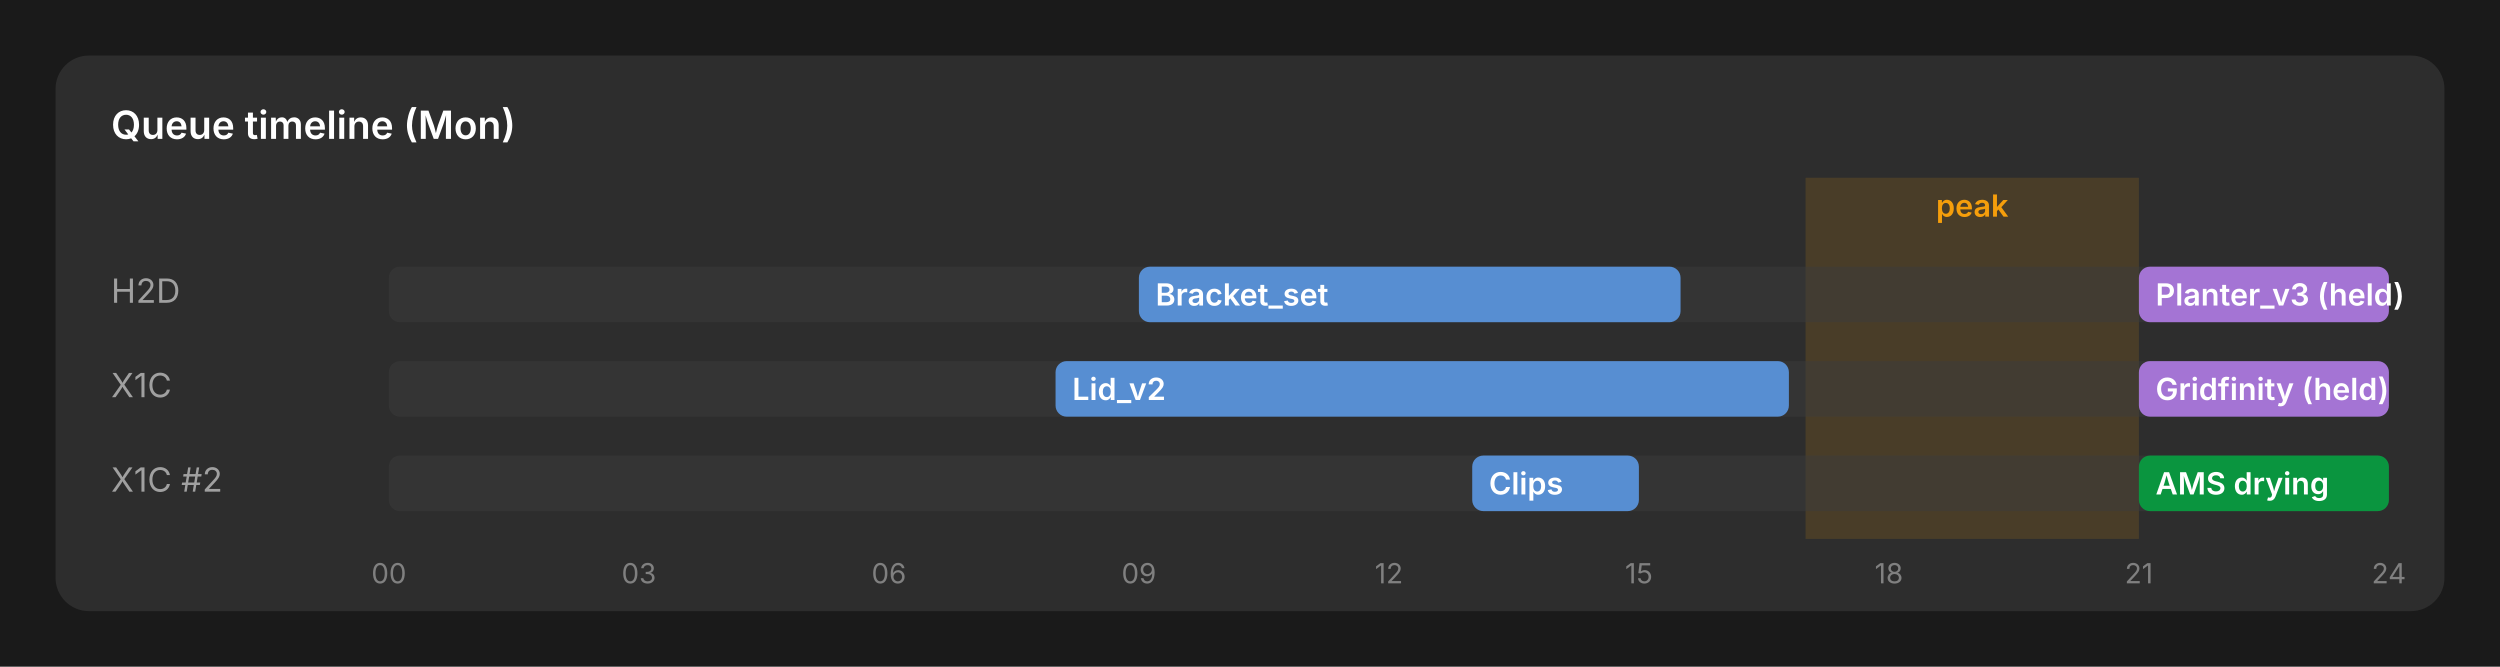
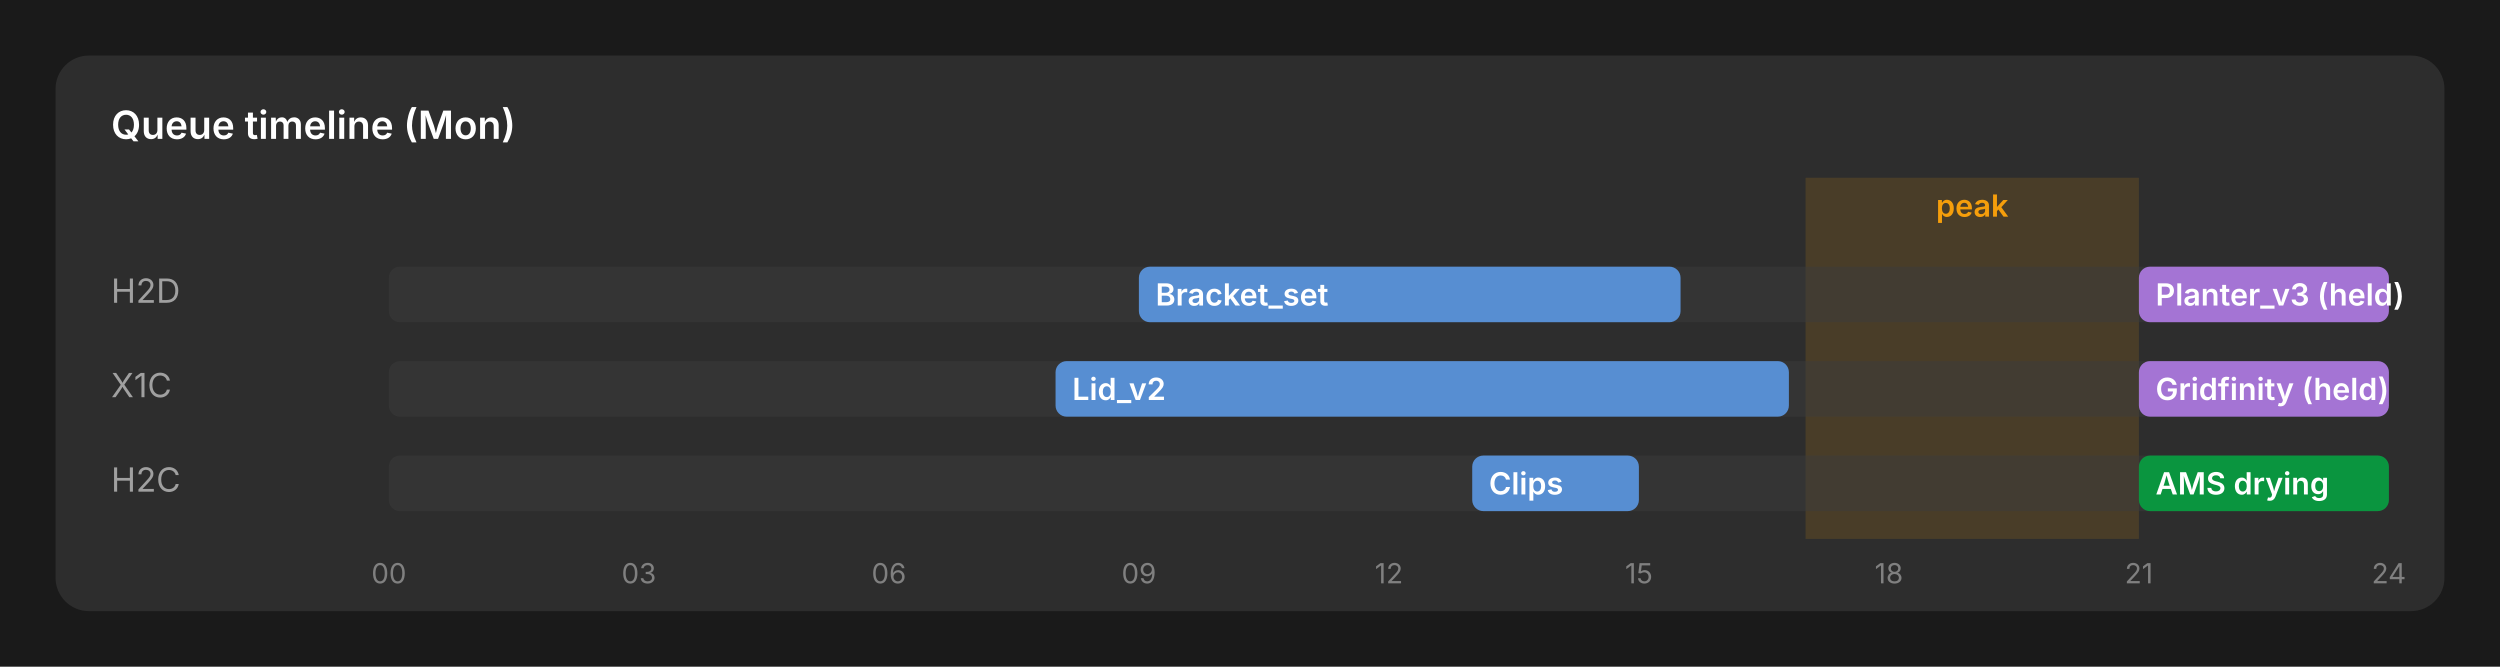
<svg xmlns="http://www.w3.org/2000/svg" width="900" height="240" viewBox="0 0 900 240">
  <rect x="0" y="0" width="900" height="240" rx="0" fill="#1a1a1a" fill-opacity="1.0" />
  <rect x="20" y="20" width="860" height="200" rx="12" fill="#2d2d2d" fill-opacity="1.0" />
  <text x="40" y="50" font-family="Inter, DejaVu Sans, sans-serif" font-size="14" fill="#ffffff" font-weight="600" text-anchor="start">Queue timeline (Mon)</text>
  <rect x="650.0" y="64" width="120.0" height="130" rx="0" fill="#f59e0b" fill-opacity="0.14" />
  <text x="710.0" y="78" font-family="Inter, DejaVu Sans, sans-serif" font-size="11" fill="#f59e0b" font-weight="600" text-anchor="middle">peak</text>
  <text x="40" y="109" font-family="Inter, DejaVu Sans, sans-serif" font-size="12" fill="#a0a0a0" font-weight="400" text-anchor="start">H2D</text>
  <rect x="140" y="96" width="720" height="20" rx="4" fill="#3d3d3d" fill-opacity="0.5" />
  <rect x="410.0" y="96" width="195.0" height="20" rx="4" fill="#60a5fa" fill-opacity="0.8" />
  <text x="416.0" y="110" font-family="Inter, DejaVu Sans, sans-serif" font-size="11" fill="#ffffff" font-weight="600" text-anchor="start">Bracket_set</text>
  <rect x="770.0" y="96" width="90.0" height="20" rx="4" fill="#c084fc" fill-opacity="0.8" />
  <text x="776.0" y="110" font-family="Inter, DejaVu Sans, sans-serif" font-size="11" fill="#ffffff" font-weight="600" text-anchor="start">Planter_v3 (held)</text>
  <text x="40" y="143" font-family="Inter, DejaVu Sans, sans-serif" font-size="12" fill="#a0a0a0" font-weight="400" text-anchor="start">X1C</text>
  <rect x="140" y="130" width="720" height="20" rx="4" fill="#3d3d3d" fill-opacity="0.5" />
  <rect x="380.0" y="130" width="264.0" height="20" rx="4" fill="#60a5fa" fill-opacity="0.8" />
  <text x="386.0" y="144" font-family="Inter, DejaVu Sans, sans-serif" font-size="11" fill="#ffffff" font-weight="600" text-anchor="start">Lid_v2</text>
  <rect x="770.0" y="130" width="90.0" height="20" rx="4" fill="#c084fc" fill-opacity="0.8" />
  <text x="776.0" y="144" font-family="Inter, DejaVu Sans, sans-serif" font-size="11" fill="#ffffff" font-weight="600" text-anchor="start">Gridfinity (held)</text>
-   <text x="40" y="177" font-family="Inter, DejaVu Sans, sans-serif" font-size="12" fill="#a0a0a0" font-weight="400" text-anchor="start">X1C #2</text>
+   <text x="40" y="177" font-family="Inter, DejaVu Sans, sans-serif" font-size="12" fill="#a0a0a0" font-weight="400" text-anchor="start">H2C</text>
  <rect x="140" y="164" width="720" height="20" rx="4" fill="#3d3d3d" fill-opacity="0.5" />
  <rect x="530.0" y="164" width="60.0" height="20" rx="4" fill="#60a5fa" fill-opacity="0.8" />
  <text x="536.0" y="178" font-family="Inter, DejaVu Sans, sans-serif" font-size="11" fill="#ffffff" font-weight="600" text-anchor="start">Clips</text>
  <rect x="770.0" y="164" width="90.0" height="20" rx="4" fill="#00ae42" fill-opacity="0.8" />
  <text x="776.0" y="178" font-family="Inter, DejaVu Sans, sans-serif" font-size="11" fill="#ffffff" font-weight="600" text-anchor="start">AMS drying</text>
  <text x="140.0" y="210" font-family="Inter, DejaVu Sans, sans-serif" font-size="10" fill="#808080" font-weight="400" text-anchor="middle">00</text>
  <text x="230.0" y="210" font-family="Inter, DejaVu Sans, sans-serif" font-size="10" fill="#808080" font-weight="400" text-anchor="middle">03</text>
  <text x="320.0" y="210" font-family="Inter, DejaVu Sans, sans-serif" font-size="10" fill="#808080" font-weight="400" text-anchor="middle">06</text>
  <text x="410.0" y="210" font-family="Inter, DejaVu Sans, sans-serif" font-size="10" fill="#808080" font-weight="400" text-anchor="middle">09</text>
  <text x="500.0" y="210" font-family="Inter, DejaVu Sans, sans-serif" font-size="10" fill="#808080" font-weight="400" text-anchor="middle">12</text>
  <text x="590.0" y="210" font-family="Inter, DejaVu Sans, sans-serif" font-size="10" fill="#808080" font-weight="400" text-anchor="middle">15</text>
  <text x="680.0" y="210" font-family="Inter, DejaVu Sans, sans-serif" font-size="10" fill="#808080" font-weight="400" text-anchor="middle">18</text>
  <text x="770.0" y="210" font-family="Inter, DejaVu Sans, sans-serif" font-size="10" fill="#808080" font-weight="400" text-anchor="middle">21</text>
  <text x="860.0" y="210" font-family="Inter, DejaVu Sans, sans-serif" font-size="10" fill="#808080" font-weight="400" text-anchor="middle">24</text>
</svg>
